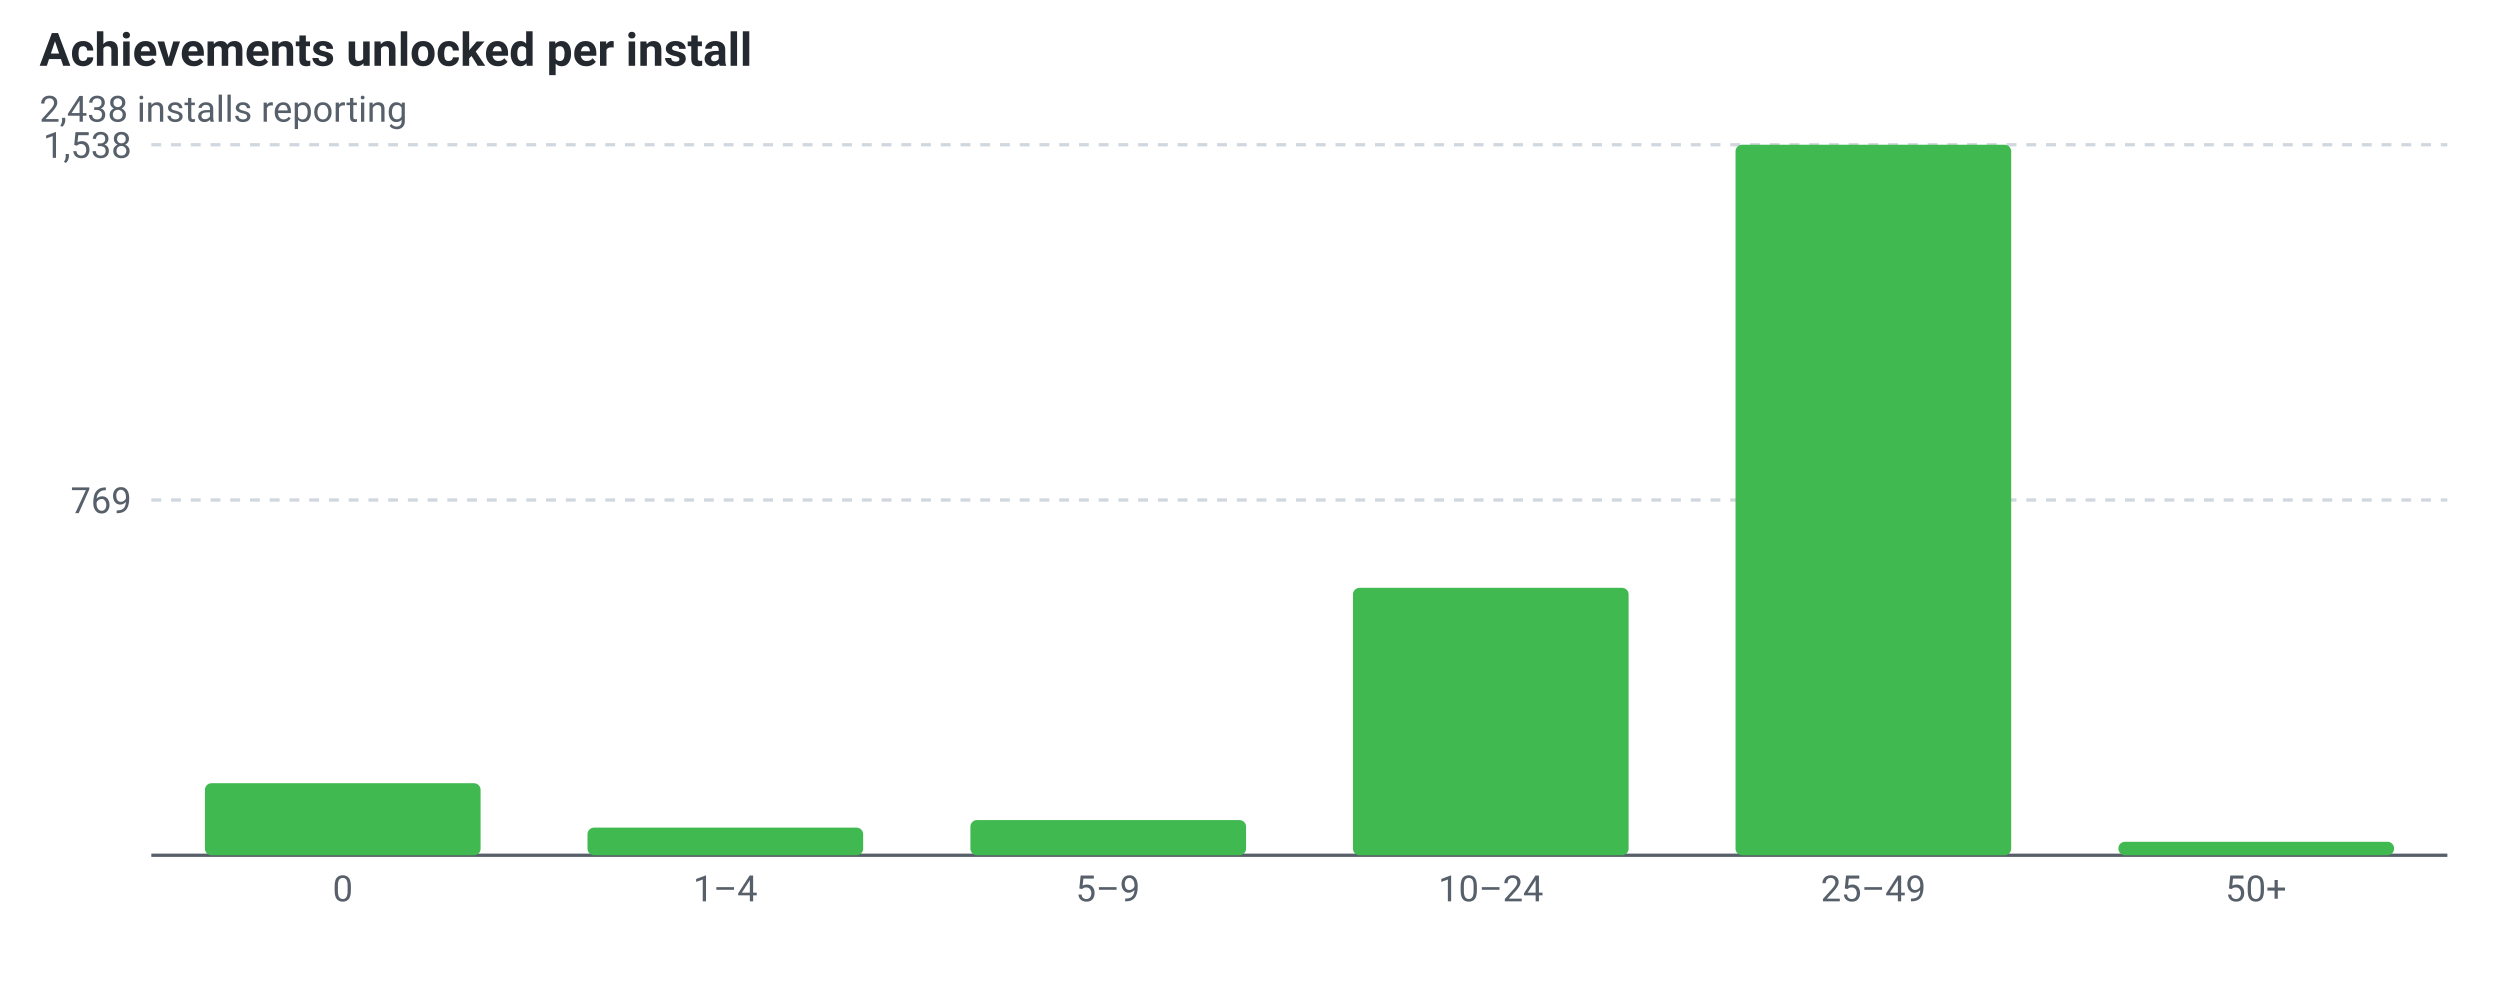
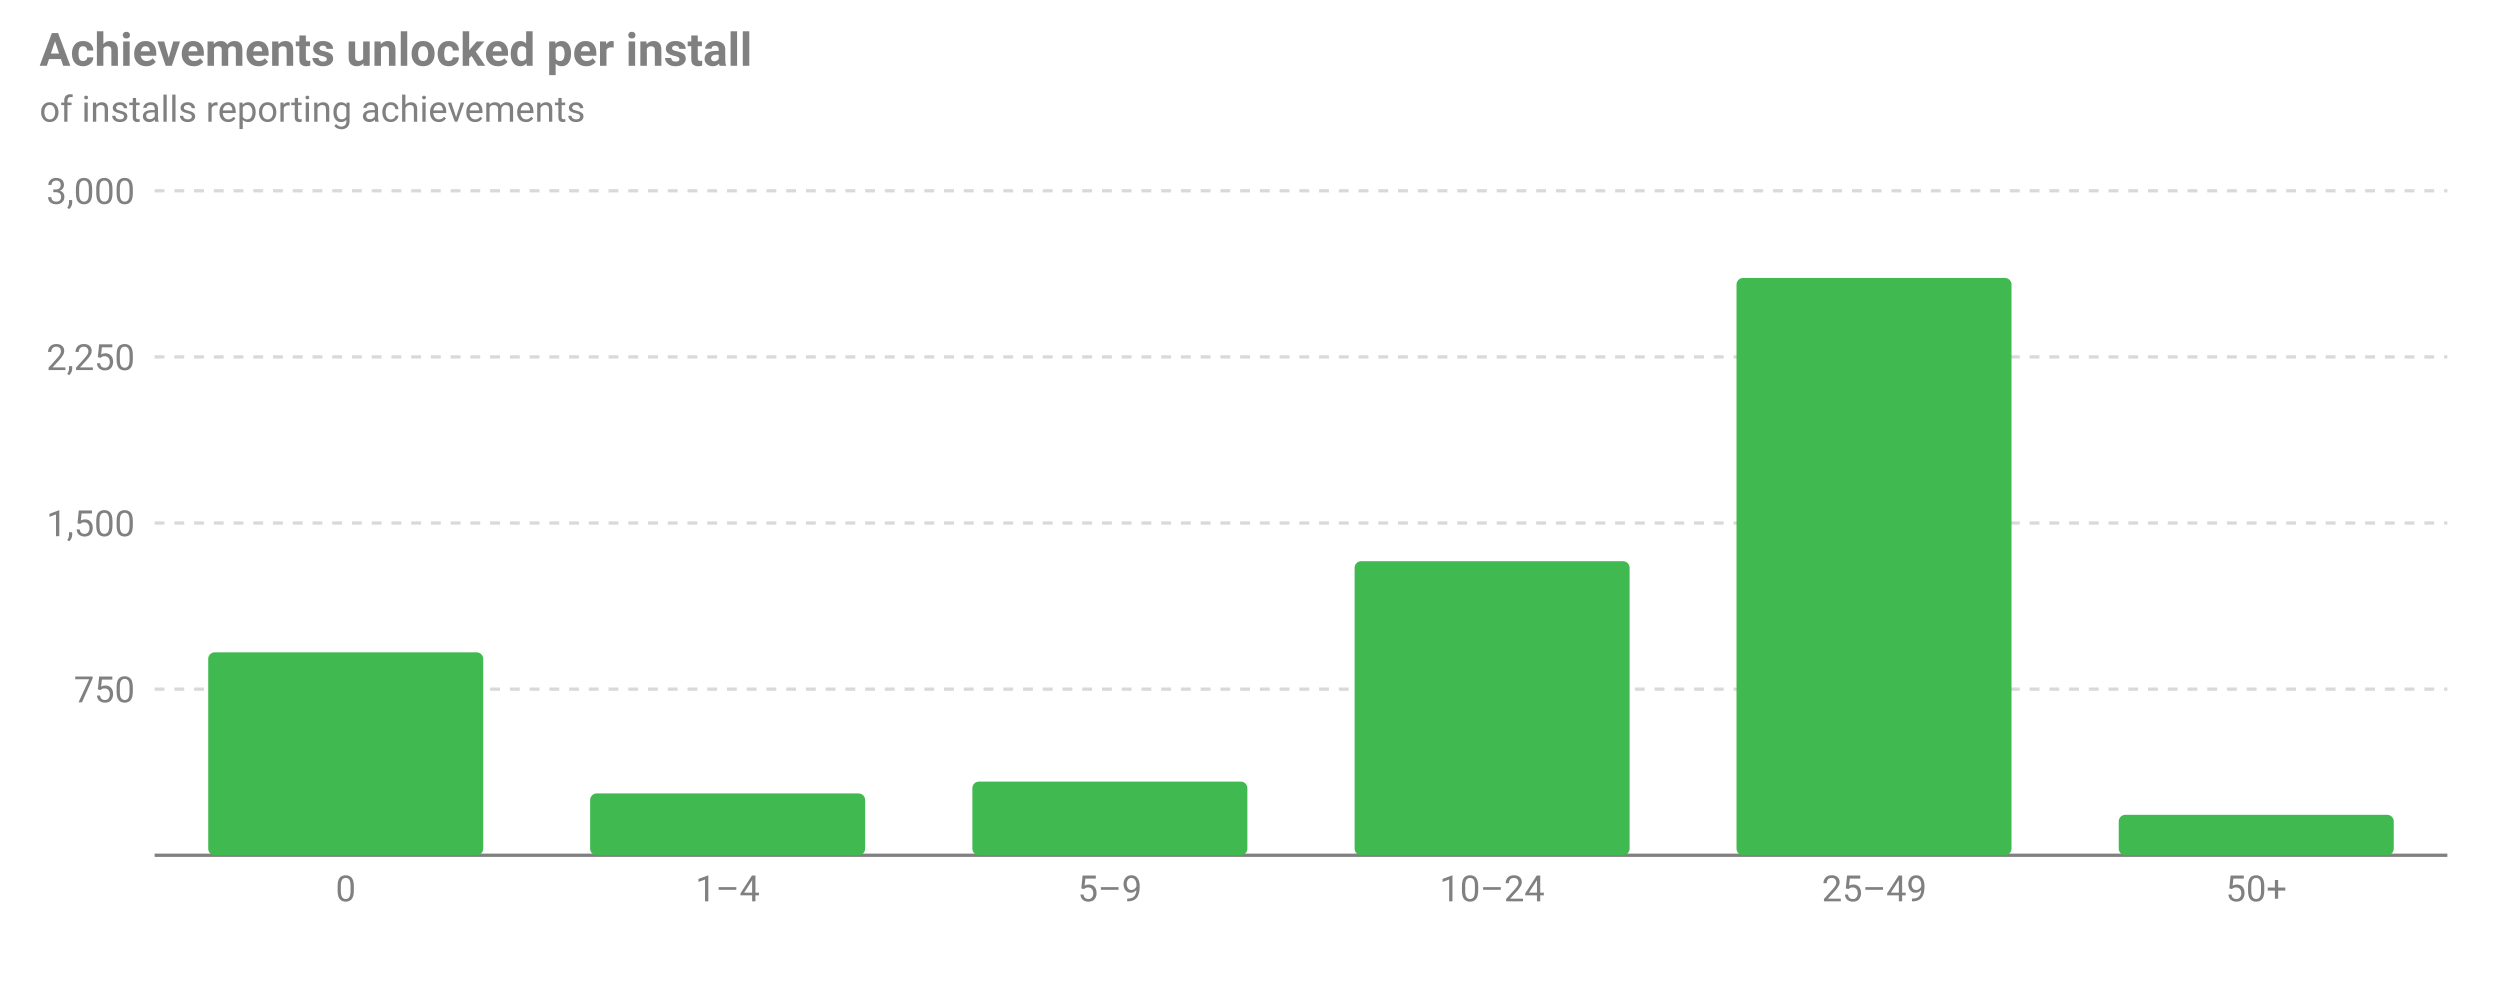
- <svg xmlns="http://www.w3.org/2000/svg" width="760" height="300" viewBox="0 0 760 300" role="img">
+ <svg xmlns="http://www.w3.org/2000/svg" width="760" height="300" viewBox="0 0 760 300" role="img" aria-label="Achievements unlocked per install">
  <style>
  text{font-family:-apple-system,BlinkMacSystemFont,'Segoe UI',Roboto,Helvetica,Arial,sans-serif}
-   .grid{stroke:#d0d7de;stroke-width:1}
-   .axis{stroke:#57606a;stroke-width:1}
-   .lbl{fill:#57606a;font-size:12px}
-   .val{fill:#24292f;font-size:12px;font-weight:600}
-   .title{fill:#24292f;font-size:14px;font-weight:700}
-   .sub{fill:#57606a;font-size:11px}
-   .gap{fill:#57606a;opacity:.09}
-   .gaplbl{fill:#57606a;font-size:10px;opacity:.85}
-   .ico{fill:#57606a}
-   .t1{fill:#d4a72c}
-   .t2{fill:#bf8700}
-   .t3{fill:#9e6a03}
-   .t4{fill:#7d4e00}
-   @media (prefers-color-scheme: dark){
-     .grid{stroke:#30363d}
-     .axis{stroke:#8b949e}
-     .lbl{fill:#8b949e}
-     .val{fill:#e6edf3}
-     .title{fill:#e6edf3}
-     .sub{fill:#8b949e}
-     .gap{fill:#8b949e;opacity:.13}
-     .gaplbl{fill:#8b949e}
-     .ico{fill:#8b949e}
-     .t1{fill:#bf8700}
-     .t2{fill:#d4a72c}
-     .t3{fill:#f2cc60}
-     .t4{fill:#fbe6a4}
-   }
+   .grid{stroke:#808080;stroke-opacity:.3;stroke-width:1}
+   .axis{stroke:#808080;stroke-width:1}
+   .lbl{fill:#808080;font-size:12px}
+   .val{fill:#808080;font-size:12px;font-weight:600}
+   .title{fill:#808080;font-size:14px;font-weight:700}
+   .sub{fill:#808080;font-size:11px}
+   .gap{fill:#808080;opacity:.12}
+   .gaplbl{fill:#808080;font-size:10px;opacity:.85}
+   .ico{fill:#808080}
+   .t1{fill:#e3b341}
+   .t2{fill:#d29922}
+   .t3{fill:#b7860b}
+   .t4{fill:#946f0f}
</style>
  <text x="12" y="20" class="title">Achievements unlocked per install</text>
-   <text x="12" y="37" class="sub">2,438 installs reporting</text>
-   <line x1="46" y1="260" x2="744" y2="260" class="axis" />
-   <line x1="46" y1="152.0" x2="744" y2="152.0" class="grid" stroke-dasharray="3 3" />
-   <text x="40" y="156.0" class="sub" text-anchor="end">769</text>
-   <line x1="46" y1="44.0" x2="744" y2="44.0" class="grid" stroke-dasharray="3 3" />
-   <text x="40" y="48.0" class="sub" text-anchor="end">1,538</text>
-   <rect x="62.3" y="238.1" width="83.8" height="21.9" rx="2" fill="#3fb950" />
-   <text x="104.2" y="274" class="sub" text-anchor="middle">0</text>
-   <rect x="178.6" y="251.6" width="83.8" height="8.4" rx="2" fill="#3fb950" />
-   <text x="220.5" y="274" class="sub" text-anchor="middle">1–4</text>
-   <rect x="295.0" y="249.3" width="83.8" height="10.7" rx="2" fill="#3fb950" />
-   <text x="336.8" y="274" class="sub" text-anchor="middle">5–9</text>
-   <rect x="411.3" y="178.7" width="83.8" height="81.3" rx="2" fill="#3fb950" />
-   <text x="453.2" y="274" class="sub" text-anchor="middle">10–24</text>
-   <rect x="527.6" y="44.0" width="83.8" height="216.0" rx="2" fill="#3fb950" />
-   <text x="569.5" y="274" class="sub" text-anchor="middle">25–49</text>
-   <rect x="644.0" y="255.9" width="83.8" height="4.1" rx="2" fill="#3fb950" />
-   <text x="685.8" y="274" class="sub" text-anchor="middle">50+</text>
+   <text x="12" y="37" class="sub">of installs reporting achievements</text>
+   <line x1="47" y1="260" x2="744" y2="260" class="axis" />
+   <line x1="47" y1="209.5" x2="744" y2="209.5" class="grid" stroke-dasharray="3 3" />
+   <text x="41" y="213.5" class="sub" text-anchor="end">750</text>
+   <line x1="47" y1="159.0" x2="744" y2="159.0" class="grid" stroke-dasharray="3 3" />
+   <text x="41" y="163.0" class="sub" text-anchor="end">1,500</text>
+   <line x1="47" y1="108.5" x2="744" y2="108.5" class="grid" stroke-dasharray="3 3" />
+   <text x="41" y="112.5" class="sub" text-anchor="end">2,250</text>
+   <line x1="47" y1="58.0" x2="744" y2="58.0" class="grid" stroke-dasharray="3 3" />
+   <text x="41" y="62.0" class="sub" text-anchor="end">3,000</text>
+   <rect x="63.3" y="198.3" width="83.6" height="61.7" rx="2" fill="#3fb950" data-tip="0: 917" />
+   <text x="105.1" y="274" class="sub" text-anchor="middle">0</text>
+   <rect x="179.4" y="241.2" width="83.6" height="18.8" rx="2" fill="#3fb950" data-tip="1–4: 279" />
+   <text x="221.2" y="274" class="sub" text-anchor="middle">1–4</text>
+   <rect x="295.6" y="237.6" width="83.6" height="22.4" rx="2" fill="#3fb950" data-tip="5–9: 332" />
+   <text x="337.4" y="274" class="sub" text-anchor="middle">5–9</text>
+   <rect x="411.8" y="170.6" width="83.6" height="89.4" rx="2" fill="#3fb950" data-tip="10–24: 1,327" />
+   <text x="453.6" y="274" class="sub" text-anchor="middle">10–24</text>
+   <rect x="527.9" y="84.5" width="83.6" height="175.5" rx="2" fill="#3fb950" data-tip="25–49: 2,607" />
+   <text x="569.8" y="274" class="sub" text-anchor="middle">25–49</text>
+   <rect x="644.1" y="247.7" width="83.6" height="12.3" rx="2" fill="#3fb950" data-tip="50+: 182" />
+   <text x="685.9" y="274" class="sub" text-anchor="middle">50+</text>
</svg>
